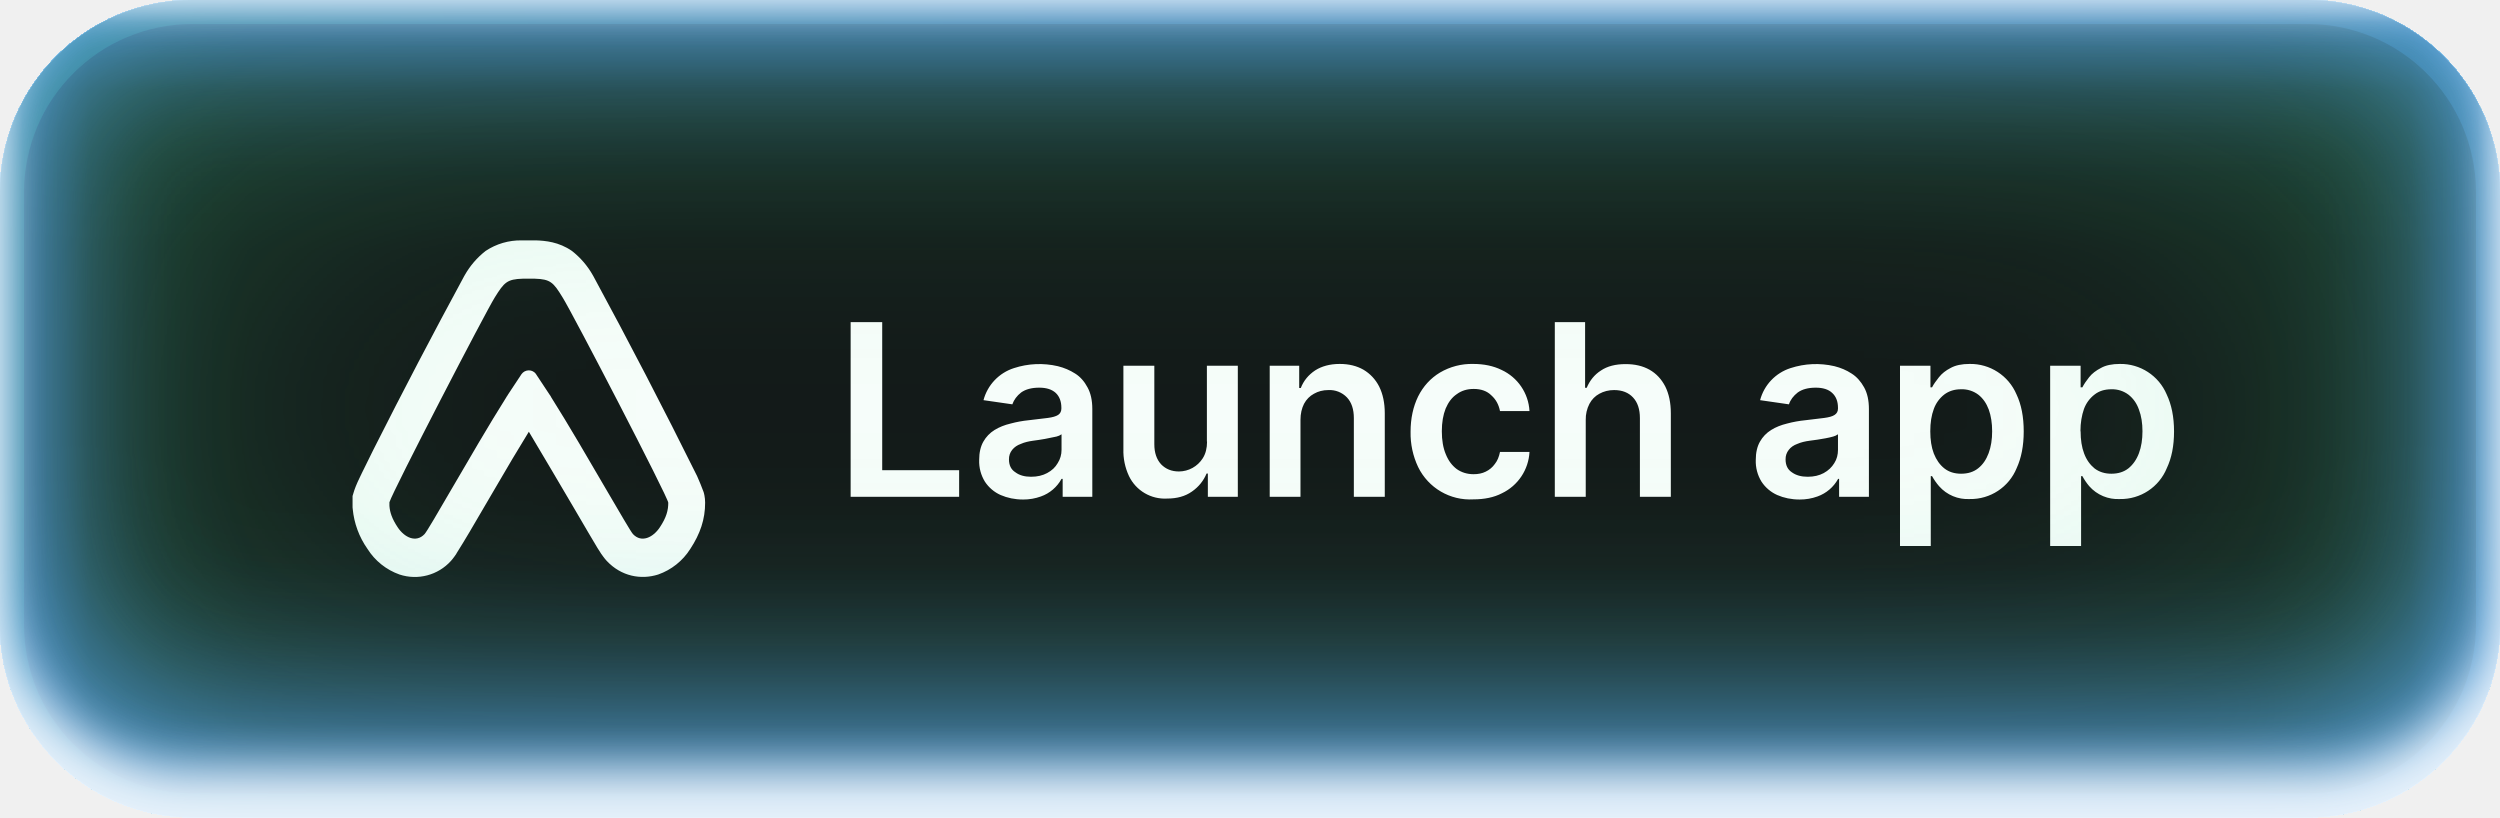
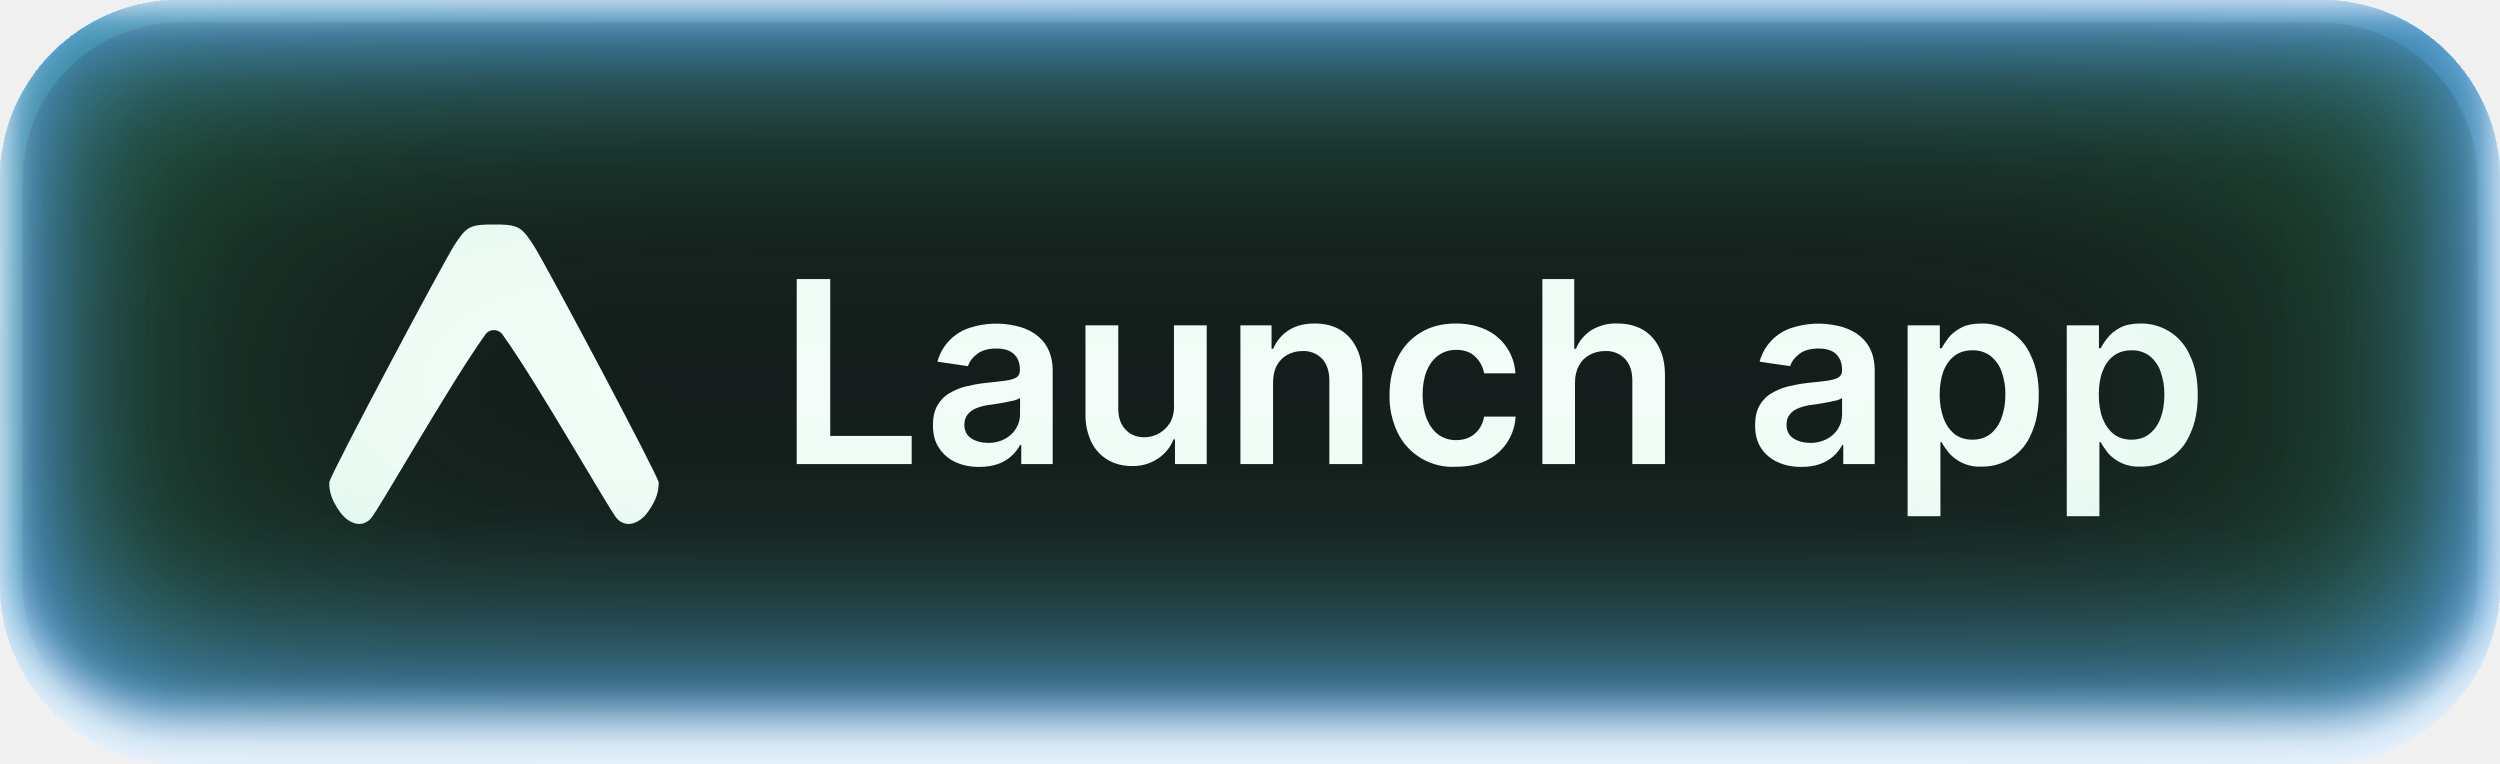
- <svg xmlns="http://www.w3.org/2000/svg" width="156" height="51" fill="none">
+ <svg xmlns="http://www.w3.org/2000/svg" width="167" height="51" fill="none">
  <defs>
-     <linearGradient id="b" x1="71.8" x2=".43" y1="4.78" y2="15.85" gradientUnits="userSpaceOnUse">
+     <linearGradient id="b" x1="76.86" x2=".72" y1="4.78" y2="17.42" gradientUnits="userSpaceOnUse">
      <stop stop-color="#5AA7F9" />
      <stop offset="1" stop-color="#3DD68C" />
    </linearGradient>
-     <filter id="a" width="156" height="55.5" x="0" y="-4.5" color-interpolation-filters="sRGB" filterUnits="userSpaceOnUse">
+     <filter id="a" width="167" height="55.5" x="0" y="-4.5" color-interpolation-filters="sRGB" filterUnits="userSpaceOnUse">
      <feFlood flood-opacity="0" result="BackgroundImageFix" />
      <feBlend in="SourceGraphic" in2="BackgroundImageFix" result="shape" />
      <feColorMatrix in="SourceAlpha" result="hardAlpha" values="0 0 0 0 0 0 0 0 0 0 0 0 0 0 0 0 0 0 127 0" />
      <feOffset />
      <feGaussianBlur stdDeviation="24" />
      <feComposite in2="hardAlpha" k2="-1" k3="1" operator="arithmetic" />
      <feColorMatrix values="0 0 0 0 0.239 0 0 0 0 0.839 0 0 0 0 0.549 0 0 0 0.4 0">
-         <animate attributeName="values" dur="5s" repeatCount="indefinite" values="0 0 0 0 0.239 0 0 0 0 0.839 0 0 0 0 0.549 0 0 0 0.1 0; 0 0 0 0 0.239 0 0 0 0 0.839 0 0 0 0 0.549 0 0 0 0.4 0; 0 0 0 0 0.239 0 0 0 0 0.839 0 0 0 0 0.549 0 0 0 0.1 0" />
+         <animate attributeName="values" dur="2s" repeatCount="indefinite" values="0 0 0 0 0.239 0 0 0 0 0.839 0 0 0 0 0.549 0 0 0 0.1 0; 0 0 0 0 0.239 0 0 0 0 0.839 0 0 0 0 0.549 0 0 0 0.4 0; 0 0 0 0 0.239 0 0 0 0 0.839 0 0 0 0 0.549 0 0 0 0.1 0" />
      </feColorMatrix>
      <feBlend in2="shape" result="effect1_innerShadow_2198_3613" />
      <feColorMatrix in="SourceAlpha" result="hardAlpha" values="0 0 0 0 0 0 0 0 0 0 0 0 0 0 0 0 0 0 127 0" />
      <feOffset dy="-4.5" />
      <feGaussianBlur stdDeviation="6" />
      <feComposite in2="hardAlpha" k2="-1" k3="1" operator="arithmetic" />
      <feColorMatrix values="0 0 0 0 0.355 0 0 0 0 0.655 0 0 0 0 0.975 0 0 0 1 0">
-         <animate attributeName="values" dur="5s" repeatCount="indefinite" values="0 0 0 0 0.355 0 0 0 0 0.655 0 0 0 0 0.975 0 0 0 0.4 0; 0 0 0 0 0.355 0 0 0 0 0.655 0 0 0 0 0.975 0 0 0 1 0; 0 0 0 0 0.355 0 0 0 0 0.655 0 0 0 0 0.975 0 0 0 0.4 0" />
+         <animate attributeName="values" dur="2s" repeatCount="indefinite" values="0 0 0 0 0.355 0 0 0 0 0.655 0 0 0 0 0.975 0 0 0 0.4 0; 0 0 0 0 0.355 0 0 0 0 0.655 0 0 0 0 0.975 0 0 0 1 0; 0 0 0 0 0.355 0 0 0 0 0.655 0 0 0 0 0.975 0 0 0 0.4 0" />
      </feColorMatrix>
      <feBlend in2="effect1_innerShadow_2198_3613" result="effect2_innerShadow_2198_3613" />
      <feColorMatrix in="SourceAlpha" result="hardAlpha" values="0 0 0 0 0 0 0 0 0 0 0 0 0 0 0 0 0 0 127 0" />
      <feOffset dy="-3" />
      <feGaussianBlur stdDeviation="1.5" />
      <feComposite in2="hardAlpha" k2="-1" k3="1" operator="arithmetic" />
      <feColorMatrix values="0 0 0 0 1 0 0 0 0 1 0 0 0 0 1 0 0 0 0.85 0">
-         <animate attributeName="values" dur="5s" repeatCount="indefinite" values="0 0 0 0 1 0 0 0 0 1 0 0 0 0 1 0 0 0 0.3 0; 0 0 0 0 1 0 0 0 0 1 0 0 0 0 1 0 0 0 0.85 0; 0 0 0 0 1 0 0 0 0 1 0 0 0 0 1 0 0 0 0.3 0" />
+         <animate attributeName="values" dur="2s" repeatCount="indefinite" values="0 0 0 0 1 0 0 0 0 1 0 0 0 0 1 0 0 0 0.3 0; 0 0 0 0 1 0 0 0 0 1 0 0 0 0 1 0 0 0 0.85 0; 0 0 0 0 1 0 0 0 0 1 0 0 0 0 1 0 0 0 0.3 0" />
      </feColorMatrix>
      <feBlend in2="effect2_innerShadow_2198_3613" result="effect3_innerShadow_2198_3613" />
    </filter>
  </defs>
  <g filter="url(#a)">
-     <rect width="156" height="51" fill="#111113" rx="12" />
-     <rect width="154.5" height="49.5" x=".75" y=".75" stroke="url(#b)" stroke-opacity=".3" stroke-width="1.5" rx="11.25" />
-     <path fill="#fff" fill-rule="evenodd" d="M22 31.67v-.72l.11-.36c.1-.3.31-.75.46-1.05l.74-1.5a411.85 411.85 0 0 1 5.65-10.8l.04-.07a5.1 5.1 0 0 1 1.3-1.51 3.93 3.93 0 0 1 2.25-.66h.9c.57.02 1.42.09 2.24.66a5.1 5.1 0 0 1 1.3 1.51l.04.07a384.24 384.24 0 0 1 6.47 12.47 15.84 15.84 0 0 1 .4.98c.02.05.1.33.1.68 0 1.03-.3 1.93-.93 2.89a3.9 3.9 0 0 1-2 1.59c-1.07.34-2.3.12-3.21-.85-.17-.18-.3-.39-.35-.45l-.23-.36a59 59 0 0 1-.57-.96l-.89-1.52A804 804 0 0 0 33 26.94c-.66 1.07-1.39 2.3-2.08 3.49l-.75 1.28-.89 1.52a58.28 58.28 0 0 1-.8 1.31v.01c-.04.06-.18.27-.34.45a3.04 3.04 0 0 1-3.21.85 3.9 3.9 0 0 1-2-1.6 5.16 5.16 0 0 1-.92-2.49l-.01-.1Zm9.6-6.9.04-.05.06-.1.84-1.27a.56.56 0 0 1 .46-.24c.09 0 .17.02.25.06.08.04.15.1.2.18l.84 1.27.07.1.03.06c1.06 1.68 2.37 3.93 3.4 5.7.9 1.53 1.57 2.7 1.71 2.85.53.56 1.25.21 1.67-.42.42-.63.53-1.07.53-1.54 0-.32-5.99-11.86-6.6-12.82-.57-.93-.75-1.13-1.73-1.16h-.75c-.98.03-1.16.23-1.74 1.16-.59.94-6.34 12.03-6.58 12.79v.23c.03.4.16.8.52 1.34.42.63 1.14.98 1.67.42.14-.15.82-1.32 1.71-2.85 1.03-1.77 2.34-4.02 3.4-5.7Z" clip-rule="evenodd" />
-     <path fill="#fff" d="M53.08 31V20.1h1.97v9.24h4.8V31h-6.77Zm10.76.17c-.52 0-.98-.1-1.4-.28a2.29 2.29 0 0 1-.98-.83 2.43 2.43 0 0 1-.36-1.36c0-.46.09-.84.26-1.14.17-.3.4-.54.7-.73.3-.18.62-.31 1-.4.37-.1.75-.17 1.15-.21l1.17-.14c.3-.04.51-.1.65-.19.13-.09.2-.22.2-.4v-.04c0-.4-.12-.71-.35-.93-.24-.22-.58-.33-1.03-.33-.47 0-.85.1-1.13.3-.27.21-.45.46-.55.74l-1.8-.26a2.87 2.87 0 0 1 1.9-2 5.1 5.1 0 0 1 2.74-.12c.4.1.75.25 1.08.46.32.2.58.5.77.86.2.36.3.81.3 1.35V31h-1.85v-1.12h-.07a2.36 2.36 0 0 1-1.29 1.1 3.2 3.2 0 0 1-1.1.19Zm.5-1.42c.39 0 .72-.08 1-.23.3-.16.51-.36.66-.62.16-.25.24-.53.24-.83v-.97a.9.9 0 0 1-.31.14 14.52 14.52 0 0 1-1.46.26c-.29.04-.55.1-.77.2-.23.08-.4.2-.54.37a.91.91 0 0 0-.2.6c0 .36.13.63.4.8.25.19.58.28.98.28Zm10.97-2.2v-4.73h1.93V31h-1.87v-1.45h-.08c-.19.45-.49.83-.91 1.12-.42.3-.94.44-1.55.44a2.48 2.48 0 0 1-2.38-1.4 3.7 3.7 0 0 1-.35-1.68v-5.21h1.93v4.9c0 .53.14.94.42 1.25.29.3.66.45 1.12.45a1.77 1.77 0 0 0 1.48-.82c.18-.28.27-.63.27-1.04Zm5.84-1.34V31h-1.92v-8.18h1.84v1.39h.1c.18-.46.48-.82.9-1.1.41-.26.92-.4 1.53-.4.57 0 1.06.12 1.48.36.42.25.75.6.98 1.05.23.46.35 1.02.35 1.67V31h-1.93v-4.91c0-.55-.14-.98-.43-1.29a1.5 1.5 0 0 0-1.16-.46c-.34 0-.64.08-.9.23-.26.14-.47.35-.62.63-.14.28-.22.61-.22 1Zm10.79 4.95a3.6 3.6 0 0 1-3.45-2.02 4.91 4.91 0 0 1-.47-2.2c0-.83.16-1.56.47-2.2.32-.64.78-1.14 1.36-1.49a3.9 3.9 0 0 1 2.08-.54c.66 0 1.25.12 1.76.37a3.01 3.01 0 0 1 1.75 2.57H93.6c-.08-.4-.25-.72-.54-.98-.27-.27-.64-.4-1.1-.4-.4 0-.75.1-1.05.32-.3.2-.53.5-.7.9-.16.4-.24.87-.24 1.42 0 .56.08 1.04.25 1.44.16.4.39.7.68.92.3.21.65.32 1.05.32.29 0 .54-.05.76-.16.23-.11.42-.27.57-.48.16-.2.26-.45.32-.75h1.84a3.03 3.03 0 0 1-1.72 2.58c-.5.26-1.1.38-1.78.38Zm7.01-4.95V31h-1.93V20.1h1.89v4.1h.1c.19-.45.48-.82.89-1.08.4-.27.91-.4 1.54-.4.57 0 1.06.11 1.49.35.42.24.74.58.98 1.04.23.46.35 1.02.35 1.68V31h-1.93v-4.91c0-.55-.14-.98-.43-1.29-.28-.3-.67-.46-1.18-.46-.34 0-.65.08-.92.23-.26.14-.47.35-.62.63a2.1 2.1 0 0 0-.23 1Zm13.35 4.96c-.52 0-.99-.1-1.4-.28a2.29 2.29 0 0 1-.98-.83 2.43 2.43 0 0 1-.36-1.36c0-.46.09-.84.26-1.14.17-.3.4-.54.7-.73.29-.18.62-.31.99-.4.37-.1.76-.17 1.16-.21l1.16-.14c.3-.04.52-.1.65-.19.14-.09.21-.22.21-.4v-.04c0-.4-.12-.71-.36-.93-.23-.22-.58-.33-1.02-.33-.48 0-.85.1-1.13.3-.27.21-.46.46-.55.74l-1.8-.26a2.87 2.87 0 0 1 1.9-2 5.1 5.1 0 0 1 2.74-.12c.4.1.75.25 1.07.46.32.2.58.5.78.86.2.36.3.81.3 1.35V31h-1.86v-1.12h-.06a2.38 2.38 0 0 1-1.29 1.1 3.2 3.2 0 0 1-1.11.19Zm.5-1.42c.39 0 .72-.08 1-.23.29-.16.5-.36.66-.62.16-.25.23-.53.23-.83v-.97a.9.9 0 0 1-.3.14c-.15.04-.3.08-.48.11a14.68 14.68 0 0 1-.98.15c-.3.04-.55.1-.78.2-.22.08-.4.2-.53.37a.91.91 0 0 0-.2.6c0 .36.13.63.39.8.26.19.59.28.99.28Zm5.76 4.32V22.82h1.9v1.35h.1c.1-.2.25-.4.43-.63.18-.23.42-.42.73-.58.31-.17.7-.25 1.18-.25a3.12 3.12 0 0 1 2.93 1.9c.3.63.45 1.4.45 2.31 0 .9-.15 1.66-.44 2.29a3.1 3.1 0 0 1-2.93 1.93 2.37 2.37 0 0 1-1.91-.8 3.64 3.64 0 0 1-.44-.63h-.08v4.36h-1.92Zm1.89-7.16c0 .53.07 1 .22 1.39.16.4.37.7.66.93.28.22.63.33 1.04.33.43 0 .78-.11 1.07-.34.29-.23.5-.54.65-.94.15-.4.22-.86.22-1.37 0-.5-.07-.96-.21-1.35-.15-.4-.36-.7-.65-.93a1.7 1.7 0 0 0-1.08-.34c-.41 0-.76.11-1.05.33a2 2 0 0 0-.65.9c-.15.4-.22.86-.22 1.39Zm7.48 7.16V22.82h1.9v1.35h.11c.1-.2.24-.4.42-.63.18-.23.43-.42.74-.58.3-.17.7-.25 1.18-.25a3.12 3.12 0 0 1 2.92 1.9c.3.63.46 1.4.46 2.31 0 .9-.15 1.66-.45 2.29a3.1 3.1 0 0 1-2.93 1.93 2.37 2.37 0 0 1-1.91-.8 3.64 3.64 0 0 1-.43-.63h-.08v4.36h-1.93Zm1.9-7.16c0 .53.07 1 .22 1.39.15.4.37.7.65.93.29.22.64.33 1.05.33.42 0 .78-.11 1.07-.34.28-.23.5-.54.65-.94.15-.4.22-.86.22-1.37 0-.5-.07-.96-.22-1.35-.14-.4-.36-.7-.65-.93a1.7 1.7 0 0 0-1.07-.34c-.42 0-.77.11-1.05.33a2 2 0 0 0-.66.9c-.14.4-.22.86-.22 1.39Z" />
+     <rect width="167" height="51" fill="#111113" rx="12" />
+     <rect width="165.5" height="49.5" x=".75" y=".75" stroke="url(#b)" stroke-opacity=".3" stroke-width="1.5" rx="11.25" />
+     <path fill="#fff" d="M22 32.48c.04.5.21.99.66 1.65.53.78 1.44 1.22 2.1.52.46-.46 5.32-9.05 7.66-12.3a.7.7 0 0 1 .58-.3.7.7 0 0 1 .57.3c2.34 3.25 7.2 11.84 7.65 12.3.67.7 1.58.26 2.11-.52.53-.77.67-1.32.67-1.9 0-.39-7.57-14.62-8.33-15.8-.74-1.14-.96-1.39-2.2-1.43h-.95c-1.24.04-1.46.29-2.2 1.43-.74 1.16-8.02 14.83-8.32 15.76v.3ZM53.22 31V18.64h2.24v10.48h5.44V31h-7.68Zm12.2.19c-.59 0-1.12-.1-1.59-.32a2.6 2.6 0 0 1-1.1-.94c-.28-.41-.41-.92-.41-1.53 0-.53.1-.96.29-1.3.19-.34.45-.62.79-.82a4 4 0 0 1 1.13-.47c.42-.1.86-.18 1.3-.23.55-.06 1-.1 1.33-.15.34-.05.58-.12.74-.22.15-.1.23-.26.23-.46v-.04c0-.46-.13-.8-.4-1.06-.27-.25-.66-.37-1.17-.37-.53 0-.96.12-1.27.35-.31.23-.52.5-.63.83l-2.04-.3a3.26 3.26 0 0 1 2.15-2.26 5.78 5.78 0 0 1 3.1-.13c.46.1.86.27 1.23.51.36.24.66.56.88.97.22.42.34.93.34 1.54V31h-2.1v-1.27h-.08a2.67 2.67 0 0 1-1.46 1.26c-.36.13-.78.2-1.26.2Zm.57-1.6c.44 0 .82-.1 1.14-.27.32-.18.57-.4.74-.7.18-.29.27-.6.27-.95v-1.09c-.07.06-.19.11-.35.16a16.87 16.87 0 0 1-1.65.3c-.33.04-.63.11-.88.21-.26.1-.46.24-.61.42-.15.18-.23.41-.23.7 0 .4.15.7.44.9.3.2.67.31 1.13.31Zm12.43-2.49v-5.37h2.19V31h-2.12v-1.65h-.1c-.2.52-.55.95-1.03 1.28a3 3 0 0 1-1.76.5c-.6 0-1.14-.14-1.6-.41a2.81 2.81 0 0 1-1.1-1.2 4.2 4.2 0 0 1-.39-1.89v-5.9h2.19v5.56c0 .6.16 1.06.48 1.4.32.35.75.52 1.27.52a2 2 0 0 0 1.68-.93c.2-.32.3-.7.3-1.18Zm6.62-1.53V31h-2.18v-9.27h2.08v1.57h.11c.22-.52.56-.93 1.02-1.23.47-.31 1.06-.46 1.75-.46.64 0 1.2.13 1.67.4.48.28.85.68 1.11 1.2.27.52.4 1.15.4 1.89V31h-2.2v-5.57c0-.62-.15-1.1-.47-1.45a1.7 1.7 0 0 0-1.33-.53c-.38 0-.72.09-1.02.26-.29.16-.52.4-.7.72-.16.31-.24.69-.24 1.14Zm12.22 5.61a4.07 4.07 0 0 1-3.91-2.3 5.57 5.57 0 0 1-.53-2.48c0-.94.18-1.77.54-2.5.36-.72.87-1.28 1.53-1.68.67-.41 1.45-.61 2.36-.61.75 0 1.42.14 2 .41a3.41 3.41 0 0 1 1.98 2.92h-2.09a2 2 0 0 0-.6-1.12c-.31-.3-.73-.45-1.26-.45-.45 0-.84.12-1.18.36-.34.24-.6.58-.79 1.03-.18.44-.28.98-.28 1.6 0 .64.1 1.18.28 1.63.19.45.45.8.78 1.05a2 2 0 0 0 1.19.36c.32 0 .6-.06.86-.18.26-.13.47-.3.65-.54.17-.23.29-.52.35-.85h2.1a3.43 3.43 0 0 1-1.94 2.93c-.59.28-1.26.42-2.04.42Zm7.95-5.61V31h-2.18V18.64h2.13v4.66h.11c.22-.52.56-.93 1.01-1.23a3.1 3.1 0 0 1 1.75-.46c.65 0 1.2.13 1.69.4.47.27.84.67 1.1 1.18.27.52.4 1.16.4 1.9V31h-2.18v-5.57c0-.62-.16-1.1-.48-1.45a1.72 1.72 0 0 0-1.34-.53c-.39 0-.74.09-1.04.26-.3.16-.54.4-.71.72-.17.31-.26.69-.26 1.14Zm15.13 5.62c-.59 0-1.12-.1-1.59-.32a2.58 2.58 0 0 1-1.11-.94c-.27-.41-.4-.92-.4-1.53 0-.53.1-.96.29-1.3.19-.34.45-.62.79-.82.33-.2.7-.36 1.13-.47.42-.1.85-.18 1.3-.23.55-.06.99-.1 1.33-.15.34-.05.58-.12.73-.22.16-.1.24-.26.24-.46v-.04c0-.46-.14-.8-.4-1.06-.27-.25-.66-.37-1.17-.37-.54 0-.96.12-1.27.35-.31.23-.52.5-.63.83l-2.04-.3a3.26 3.26 0 0 1 2.15-2.26 5.78 5.78 0 0 1 3.1-.13c.45.1.86.27 1.23.51.36.24.66.56.88.97.22.42.33.93.33 1.54V31h-2.1v-1.27h-.07a2.66 2.66 0 0 1-1.46 1.26c-.36.13-.78.2-1.26.2Zm.57-1.6c.43 0 .81-.1 1.14-.27.32-.18.57-.4.74-.7.18-.29.26-.6.26-.95v-1.09c-.06.06-.18.11-.34.16a16.8 16.8 0 0 1-1.65.3c-.34.04-.63.11-.88.21-.26.1-.47.24-.61.42-.15.18-.23.41-.23.7 0 .4.15.7.44.9.3.2.67.31 1.13.31Zm6.52 4.89V21.73h2.15v1.53h.13c.11-.22.27-.46.47-.72.21-.26.49-.47.84-.66.35-.18.8-.27 1.34-.27a3.53 3.53 0 0 1 3.31 2.16c.34.7.52 1.58.52 2.6s-.17 1.89-.5 2.6a3.51 3.51 0 0 1-3.32 2.2 2.7 2.7 0 0 1-2.17-.9c-.21-.27-.38-.5-.5-.73h-.08v4.94h-2.19Zm2.14-8.12c0 .6.09 1.13.26 1.58.17.45.42.8.74 1.06.33.25.72.37 1.18.37.49 0 .9-.13 1.22-.39.32-.26.57-.61.73-1.06.17-.46.26-.98.26-1.56a4.4 4.4 0 0 0-.25-1.53 2.3 2.3 0 0 0-.74-1.05 1.93 1.93 0 0 0-1.22-.38c-.46 0-.86.12-1.19.37-.32.24-.57.59-.74 1.03-.16.44-.25.96-.25 1.56Zm8.49 8.12V21.73h2.15v1.53h.12c.11-.22.27-.46.48-.72.2-.26.48-.47.83-.66.35-.18.8-.27 1.34-.27a3.53 3.53 0 0 1 3.32 2.16c.34.7.51 1.58.51 2.6s-.17 1.89-.5 2.6a3.51 3.51 0 0 1-3.32 2.2 2.7 2.7 0 0 1-2.17-.9c-.2-.27-.37-.5-.49-.73h-.09v4.94h-2.18Zm2.14-8.12c0 .6.08 1.13.25 1.58.18.45.42.8.75 1.06.32.25.72.37 1.18.37.48 0 .89-.13 1.21-.39.33-.26.57-.61.74-1.06.17-.46.25-.98.25-1.56a4.4 4.4 0 0 0-.25-1.53 2.3 2.3 0 0 0-.73-1.05 1.93 1.93 0 0 0-1.22-.38c-.47 0-.86.12-1.19.37-.33.24-.57.59-.74 1.03-.17.44-.25.96-.25 1.56Z" />
  </g>
</svg>
